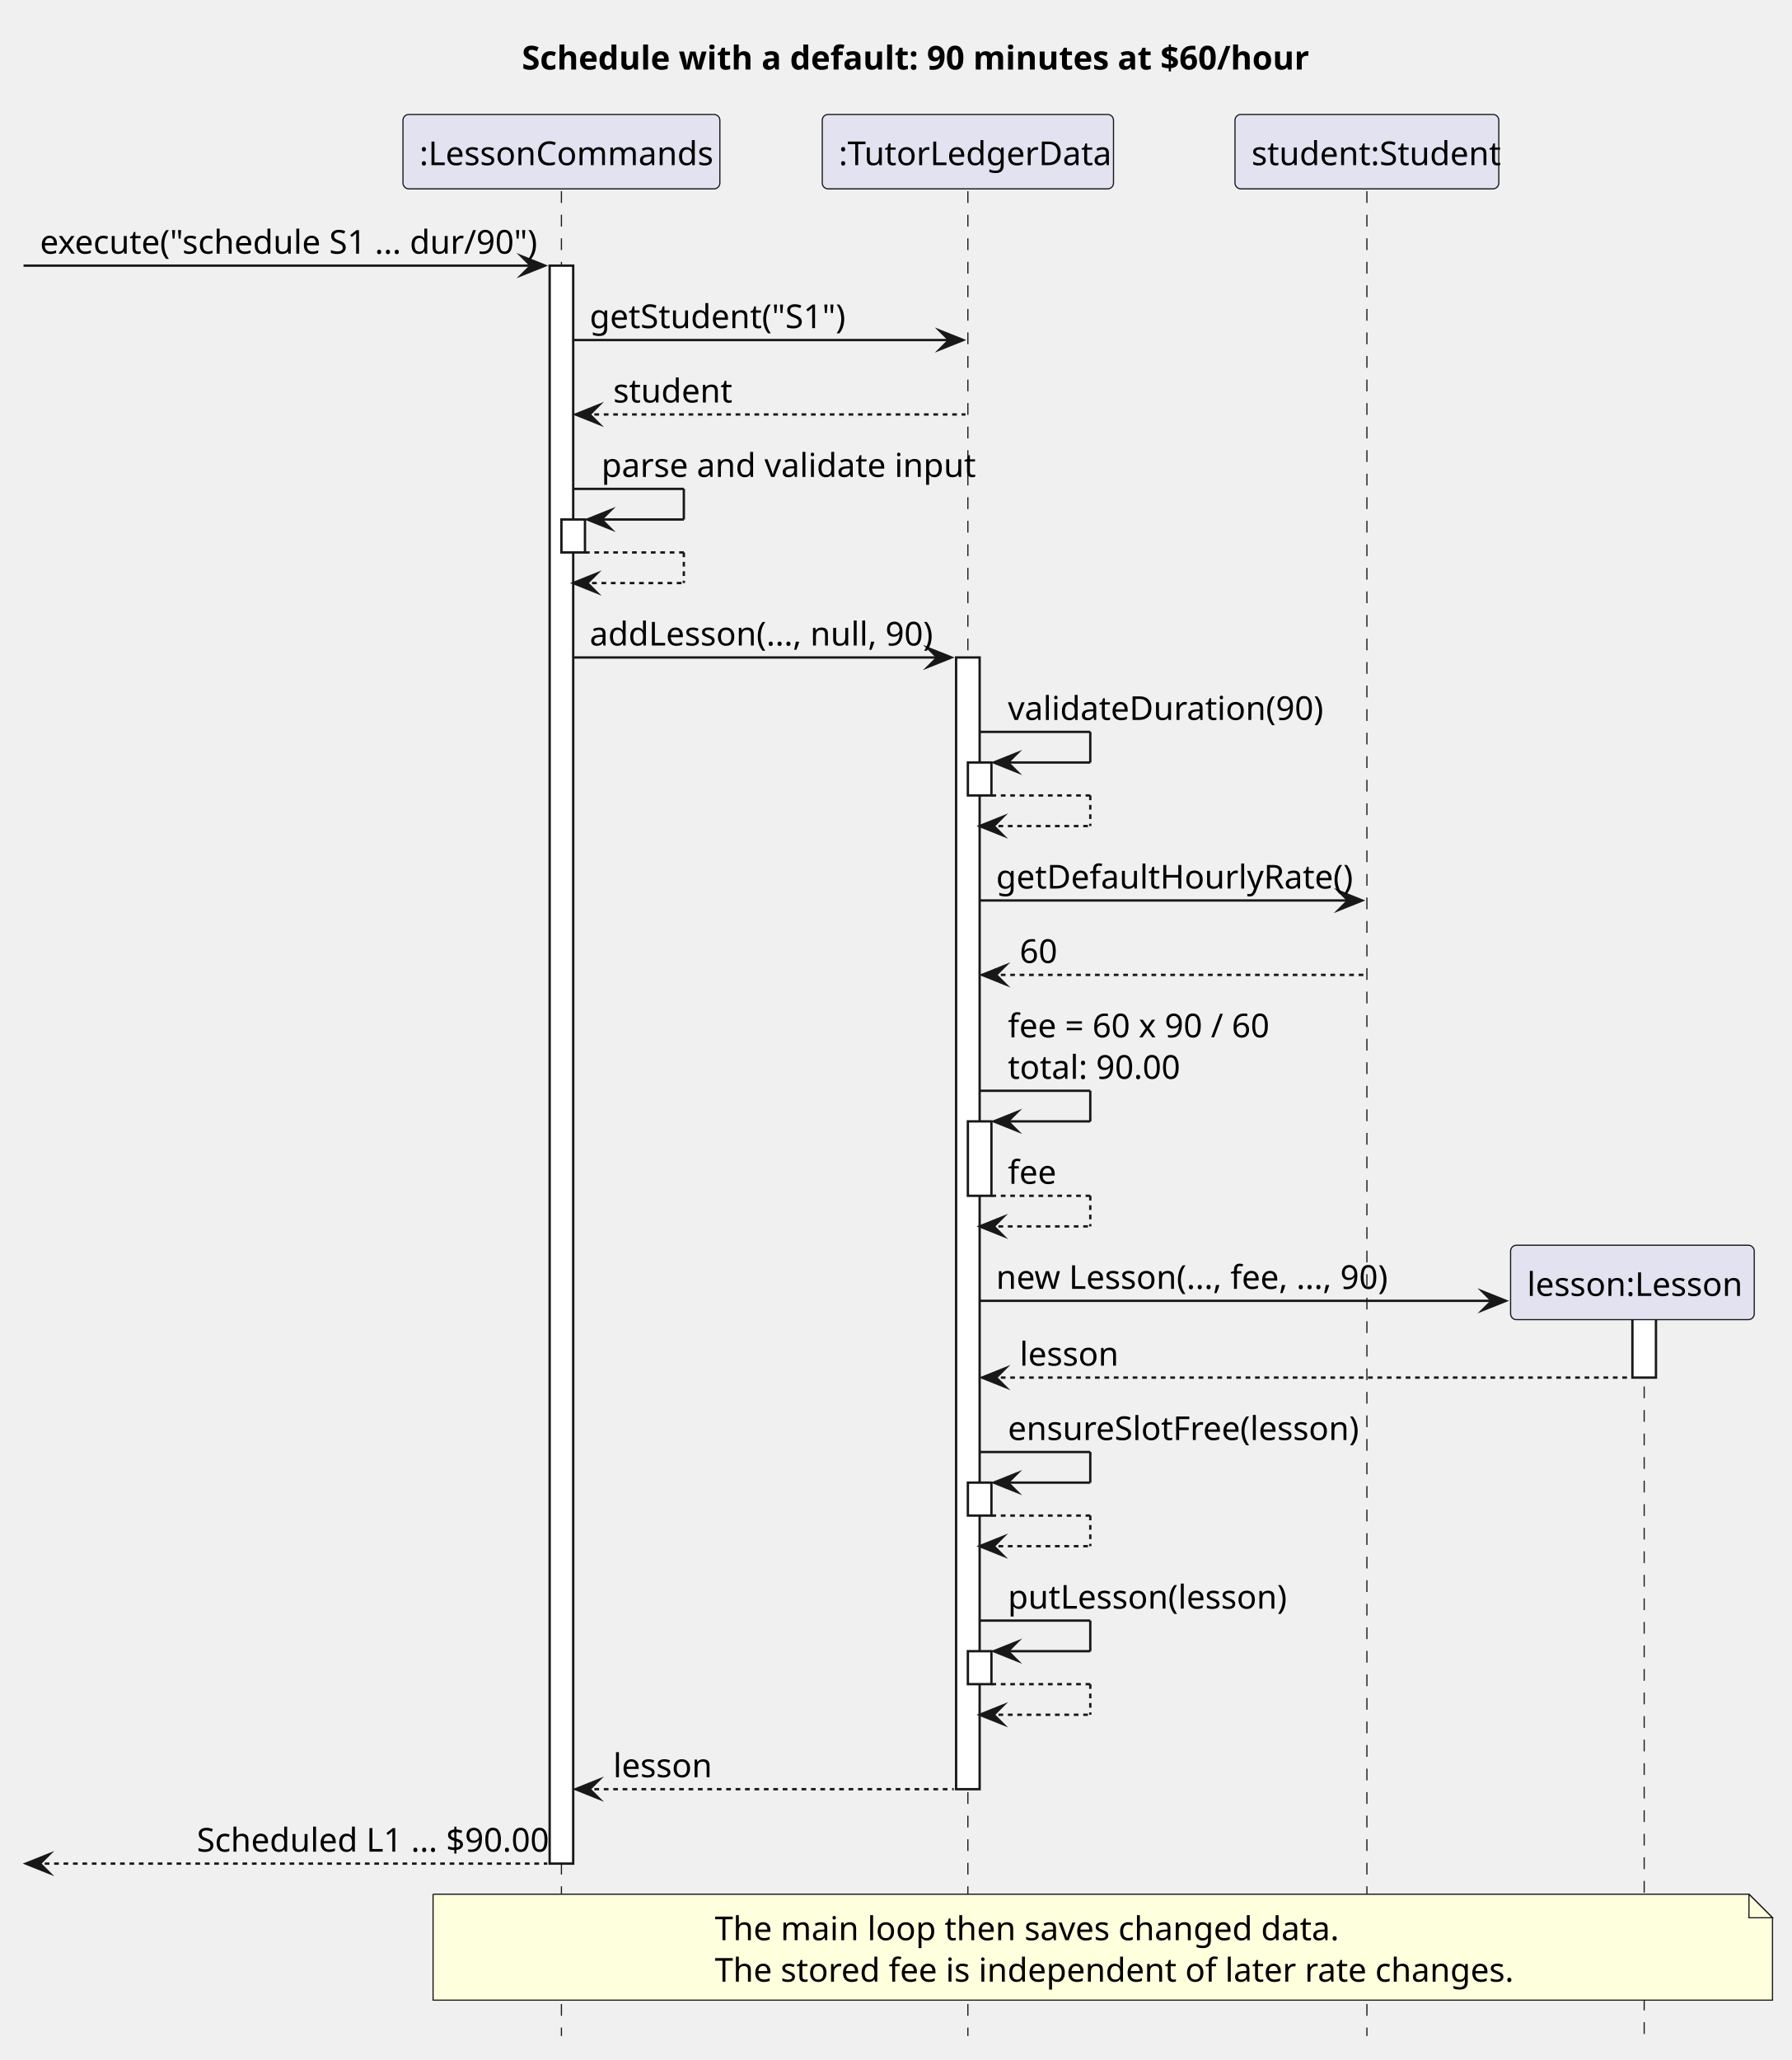
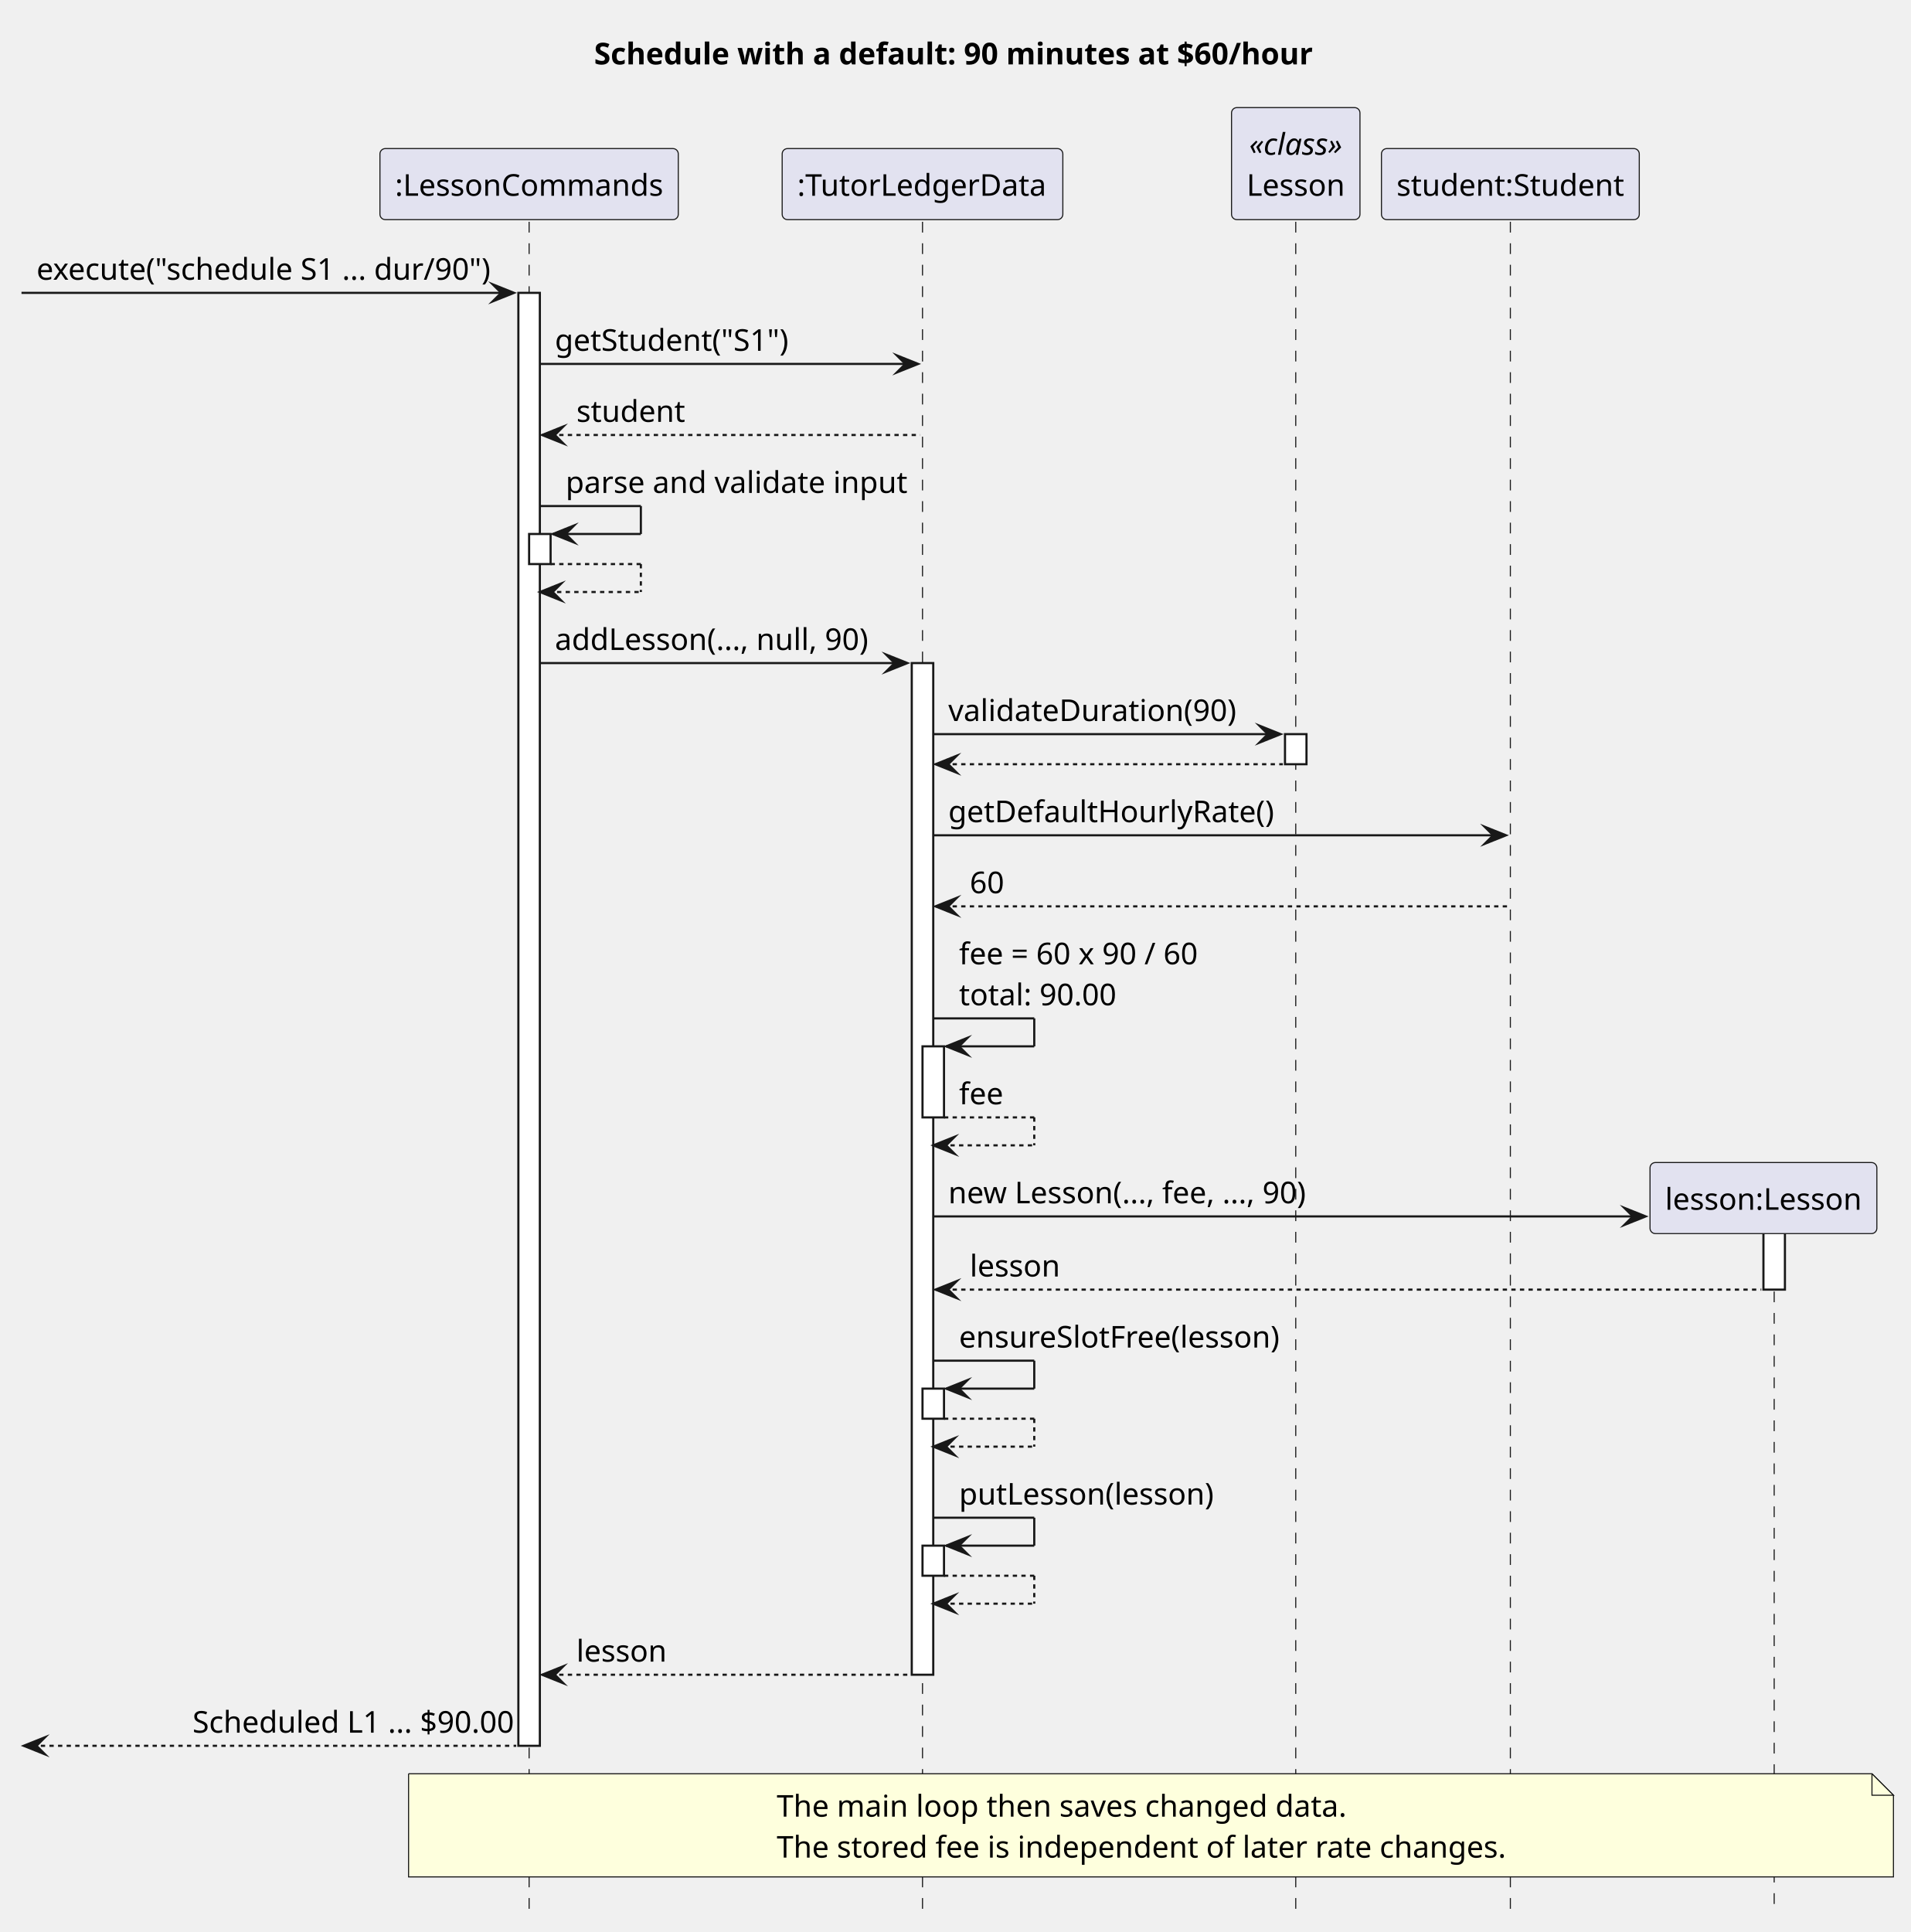
- <svg xmlns="http://www.w3.org/2000/svg" version="1.1" data-diagram-type="SEQUENCE" style="width:761px;height:875px;background:#FFFFFF;" width="761px" height="875px" viewBox="0 0 761 875" zoomAndPan="magnify" preserveAspectRatio="none" contentStyleType="text/css">
+ <svg xmlns="http://www.w3.org/2000/svg" version="1.1" data-diagram-type="SEQUENCE" style="width:889px;height:899px;background:#FFFFFF;" width="889px" height="899px" viewBox="0 0 889 899" zoomAndPan="magnify" preserveAspectRatio="none" contentStyleType="text/css">
  <defs />
  <g font-family="sans-serif" lengthAdjust="spacing">
    <g class="title" data-source-line="5">
-       <text x="221.68" y="29.533" fill="#000" font-size="14" textLength="315.848" font-weight="700">Schedule with a default: 90 minutes at $60/hour</text>
+       <text x="276.458" y="29.966" fill="#000" font-size="14" textLength="334.487" font-weight="700">Schedule with a default: 90 minutes at $60/hour</text>
    </g>
    <g class="participant-lifeline" data-qualified-name="Commands" data-entity-uid="part1" id="part1-lifeline" data-source-line="7">
      <g>
-         <rect x="234.997" y="81.219" width="8" height="783.578" fill="#000" fill-opacity="0" />
-         <line x1="238.497" y1="81.219" x2="238.497" y2="864.797" style="stroke:#181818;stroke-width:0.5;stroke-dasharray:5,5;" />
-       </g>
-     </g>
-     <g>
-       <rect x="233.497" y="112.828" width="10" height="678.75" fill="#FFF" style="stroke:#181818;stroke-width:1;" />
-     </g>
-     <g>
-       <rect x="238.497" y="220.656" width="10" height="14" fill="#FFF" style="stroke:#181818;stroke-width:1;" />
+         <rect x="242.725" y="103.204" width="8" height="785.29" fill="#000" fill-opacity="0" />
+         <line x1="246.225" y1="103.204" x2="246.225" y2="888.494" style="stroke:#181818;stroke-width:0.5;stroke-dasharray:5,5;" />
+       </g>
+     </g>
+     <g>
+       <rect x="241.225" y="136.272" width="10" height="676.087" fill="#FFF" style="stroke:#181818;stroke-width:1;" />
+     </g>
+     <g>
+       <rect x="246.225" y="248.475" width="10" height="14" fill="#FFF" style="stroke:#181818;stroke-width:1;" />
    </g>
    <g class="participant-lifeline" data-qualified-name="Data" data-entity-uid="part2" id="part2-lifeline" data-source-line="8">
      <g>
-         <rect x="407.658" y="81.219" width="8" height="783.578" fill="#000" fill-opacity="0" />
-         <line x1="411.158" y1="81.219" x2="411.158" y2="864.797" style="stroke:#181818;stroke-width:0.5;stroke-dasharray:5,5;" />
-       </g>
-     </g>
-     <g>
-       <rect x="406.158" y="279.266" width="10" height="480.703" fill="#FFF" style="stroke:#181818;stroke-width:1;" />
-     </g>
-     <g>
-       <rect x="411.158" y="323.875" width="10" height="14" fill="#FFF" style="stroke:#181818;stroke-width:1;" />
-     </g>
-     <g>
-       <rect x="411.158" y="476.313" width="10" height="31.609" fill="#FFF" style="stroke:#181818;stroke-width:1;" />
-     </g>
-     <g>
-       <rect x="411.158" y="629.75" width="10" height="14" fill="#FFF" style="stroke:#181818;stroke-width:1;" />
-     </g>
-     <g>
-       <rect x="411.158" y="701.359" width="10" height="14" fill="#FFF" style="stroke:#181818;stroke-width:1;" />
-     </g>
-     <g class="participant-lifeline" data-qualified-name="Student" data-entity-uid="part3" id="part3-lifeline" data-source-line="9">
-       <g>
-         <rect x="577.168" y="81.219" width="8" height="783.578" fill="#000" fill-opacity="0" />
-         <line x1="580.668" y1="81.219" x2="580.668" y2="864.797" style="stroke:#181818;stroke-width:0.5;stroke-dasharray:5,5;" />
-       </g>
-     </g>
-     <g class="participant-lifeline" data-qualified-name="Lesson" data-entity-uid="part4" id="part4-lifeline" data-source-line="10">
-       <g>
-         <rect x="694.957" y="528.922" width="8" height="335.875" fill="#000" fill-opacity="0" />
-         <line x1="698.457" y1="528.922" x2="698.457" y2="864.797" style="stroke:#181818;stroke-width:0.5;stroke-dasharray:5,5;" />
-       </g>
-     </g>
-     <g>
-       <rect x="693.457" y="552.531" width="10" height="32.609" fill="#FFF" style="stroke:#181818;stroke-width:1;" />
+         <rect x="425.793" y="103.204" width="8" height="785.29" fill="#000" fill-opacity="0" />
+         <line x1="429.293" y1="103.204" x2="429.293" y2="888.494" style="stroke:#181818;stroke-width:0.5;stroke-dasharray:5,5;" />
+       </g>
+     </g>
+     <g>
+       <rect x="424.293" y="308.543" width="10" height="470.747" fill="#FFF" style="stroke:#181818;stroke-width:1;" />
+     </g>
+     <g>
+       <rect x="429.293" y="486.883" width="10" height="33.068" fill="#FFF" style="stroke:#181818;stroke-width:1;" />
+     </g>
+     <g>
+       <rect x="429.293" y="646.155" width="10" height="14" fill="#FFF" style="stroke:#181818;stroke-width:1;" />
+     </g>
+     <g>
+       <rect x="429.293" y="719.223" width="10" height="14" fill="#FFF" style="stroke:#181818;stroke-width:1;" />
+     </g>
+     <g class="participant-lifeline" data-qualified-name="LessonClass" data-entity-uid="part3" id="part3-lifeline" data-source-line="9">
+       <g>
+         <rect x="599.48" y="103.204" width="8" height="785.29" fill="#000" fill-opacity="0" />
+         <line x1="602.98" y1="103.204" x2="602.98" y2="888.494" style="stroke:#181818;stroke-width:0.5;stroke-dasharray:5,5;" />
+       </g>
+     </g>
+     <g>
+       <rect x="597.98" y="341.611" width="10" height="14" fill="#FFF" style="stroke:#181818;stroke-width:1;" />
+     </g>
+     <g class="participant-lifeline" data-qualified-name="Student" data-entity-uid="part4" id="part4-lifeline" data-source-line="10">
+       <g>
+         <rect x="699.353" y="103.204" width="8" height="785.29" fill="#000" fill-opacity="0" />
+         <line x1="702.853" y1="103.204" x2="702.853" y2="888.494" style="stroke:#181818;stroke-width:0.5;stroke-dasharray:5,5;" />
+       </g>
+     </g>
+     <g class="participant-lifeline" data-qualified-name="Lesson" data-entity-uid="part5" id="part5-lifeline" data-source-line="11">
+       <g>
+         <rect x="822.122" y="540.951" width="8" height="347.543" fill="#000" fill-opacity="0" />
+         <line x1="825.622" y1="540.951" x2="825.622" y2="888.494" style="stroke:#181818;stroke-width:0.5;stroke-dasharray:5,5;" />
+       </g>
+     </g>
+     <g>
+       <rect x="820.622" y="566.019" width="10" height="34.068" fill="#FFF" style="stroke:#181818;stroke-width:1;" />
    </g>
    <g class="participant participant-head" data-qualified-name="Commands" data-entity-uid="part1" id="part1-head" data-source-line="7">
-       <rect x="171.19" y="48.609" width="134.613" height="31.609" fill="#E2E2F0" style="stroke:#181818;stroke-width:0.5;" rx="2.5" ry="2.5" />
-       <text x="178.19" y="70.143" fill="#000" font-size="14" textLength="120.613">:LessonCommands</text>
+       <rect x="176.806" y="69.136" width="138.838" height="33.068" fill="#E2E2F0" style="stroke:#181818;stroke-width:0.5;" rx="2.5" ry="2.5" />
+       <text x="183.806" y="91.102" fill="#000" font-size="14" textLength="124.838">:LessonCommands</text>
    </g>
    <g class="participant participant-head" data-qualified-name="Data" data-entity-uid="part2" id="part2-head" data-source-line="8">
-       <rect x="349.293" y="48.609" width="123.73" height="31.609" fill="#E2E2F0" style="stroke:#181818;stroke-width:0.5;" rx="2.5" ry="2.5" />
-       <text x="356.293" y="70.143" fill="#000" font-size="14" textLength="109.73">:TutorLedgerData</text>
-     </g>
-     <g class="participant participant-head" data-qualified-name="Student" data-entity-uid="part3" id="part3-head" data-source-line="9">
-       <rect x="524.63" y="48.609" width="112.075" height="31.609" fill="#E2E2F0" style="stroke:#181818;stroke-width:0.5;" rx="2.5" ry="2.5" />
-       <text x="531.63" y="70.143" fill="#000" font-size="14" textLength="98.075">student:Student</text>
-     </g>
-     <g class="message" data-entity-1="part1" data-entity-2="part1" id="msg1" data-source-line="12">
-       <polygon points="221.497,108.828,231.497,112.828,221.497,116.828,225.497,112.828" fill="#181818" style="stroke:#181818;stroke-width:1;stroke-linejoin:miter;stroke-miterlimit:10;" />
-       <line x1="10" y1="112.828" x2="227.497" y2="112.828" style="stroke:#181818;stroke-width:1;" />
-       <text x="17" y="107.752" fill="#000" font-size="14" textLength="204.497">execute("schedule S1 ... dur/90")</text>
-     </g>
-     <g class="message" data-entity-1="part1" data-entity-2="part2" id="msg2" data-source-line="14">
-       <polygon points="399.158,140.438,409.158,144.438,399.158,148.438,403.158,144.438" fill="#181818" style="stroke:#181818;stroke-width:1;stroke-linejoin:miter;stroke-miterlimit:10;" />
-       <line x1="243.497" y1="144.438" x2="405.158" y2="144.438" style="stroke:#181818;stroke-width:1;" />
-       <text x="250.497" y="139.361" fill="#000" font-size="14" textLength="104.111">getStudent("S1")</text>
-     </g>
-     <g class="message" data-entity-1="part2" data-entity-2="part1" id="msg3" data-source-line="15">
-       <polygon points="254.497,172.047,244.497,176.047,254.497,180.047,250.497,176.047" fill="#181818" style="stroke:#181818;stroke-width:1;stroke-linejoin:miter;stroke-miterlimit:10;" />
-       <line x1="248.497" y1="176.047" x2="410.158" y2="176.047" style="stroke:#181818;stroke-width:1;stroke-dasharray:2,2;" />
-       <text x="260.497" y="170.971" fill="#000" font-size="14" textLength="45.924">student</text>
-     </g>
-     <g class="message" data-entity-1="part1" data-entity-2="part1" id="msg4" data-source-line="16">
-       <line x1="243.497" y1="207.656" x2="290.497" y2="207.656" style="stroke:#181818;stroke-width:1;" />
-       <line x1="290.497" y1="207.656" x2="290.497" y2="220.656" style="stroke:#181818;stroke-width:1;" />
-       <line x1="249.497" y1="220.656" x2="290.497" y2="220.656" style="stroke:#181818;stroke-width:1;" />
-       <polygon points="259.497,216.656,249.497,220.656,259.497,224.656,255.497,220.656" fill="#181818" style="stroke:#181818;stroke-width:1;stroke-linejoin:miter;stroke-miterlimit:10;" />
-       <text x="255.497" y="202.58" fill="#000" font-size="14" textLength="148.661">parse and validate input</text>
-     </g>
-     <g class="message" data-entity-1="part1" data-entity-2="part1" id="msg5" data-source-line="18">
-       <line x1="248.497" y1="234.656" x2="290.497" y2="234.656" style="stroke:#181818;stroke-width:1;stroke-dasharray:2,2;" />
-       <line x1="290.497" y1="234.656" x2="290.497" y2="247.656" style="stroke:#181818;stroke-width:1;stroke-dasharray:2,2;" />
-       <line x1="243.497" y1="247.656" x2="290.497" y2="247.656" style="stroke:#181818;stroke-width:1;stroke-dasharray:2,2;" />
-       <polygon points="253.497,243.656,243.497,247.656,253.497,251.656,249.497,247.656" fill="#181818" style="stroke:#181818;stroke-width:1;stroke-linejoin:miter;stroke-miterlimit:10;" />
-     </g>
-     <g class="message" data-entity-1="part1" data-entity-2="part2" id="msg6" data-source-line="20">
-       <polygon points="394.158,275.266,404.158,279.266,394.158,283.266,398.158,279.266" fill="#181818" style="stroke:#181818;stroke-width:1;stroke-linejoin:miter;stroke-miterlimit:10;" />
-       <line x1="243.497" y1="279.266" x2="400.158" y2="279.266" style="stroke:#181818;stroke-width:1;" />
-       <text x="250.497" y="274.189" fill="#000" font-size="14" textLength="142.42">addLesson(..., null, 90)</text>
-     </g>
-     <g class="message" data-entity-1="part2" data-entity-2="part2" id="msg7" data-source-line="22">
-       <line x1="416.158" y1="310.875" x2="463.158" y2="310.875" style="stroke:#181818;stroke-width:1;" />
-       <line x1="463.158" y1="310.875" x2="463.158" y2="323.875" style="stroke:#181818;stroke-width:1;" />
-       <line x1="422.158" y1="323.875" x2="463.158" y2="323.875" style="stroke:#181818;stroke-width:1;" />
-       <polygon points="432.158,319.875,422.158,323.875,432.158,327.875,428.158,323.875" fill="#181818" style="stroke:#181818;stroke-width:1;stroke-linejoin:miter;stroke-miterlimit:10;" />
-       <text x="428.158" y="305.799" fill="#000" font-size="14" textLength="126.068">validateDuration(90)</text>
-     </g>
-     <g class="message" data-entity-1="part2" data-entity-2="part2" id="msg8" data-source-line="24">
-       <line x1="421.158" y1="337.875" x2="463.158" y2="337.875" style="stroke:#181818;stroke-width:1;stroke-dasharray:2,2;" />
-       <line x1="463.158" y1="337.875" x2="463.158" y2="350.875" style="stroke:#181818;stroke-width:1;stroke-dasharray:2,2;" />
-       <line x1="416.158" y1="350.875" x2="463.158" y2="350.875" style="stroke:#181818;stroke-width:1;stroke-dasharray:2,2;" />
-       <polygon points="426.158,346.875,416.158,350.875,426.158,354.875,422.158,350.875" fill="#181818" style="stroke:#181818;stroke-width:1;stroke-linejoin:miter;stroke-miterlimit:10;" />
-     </g>
-     <g class="message" data-entity-1="part2" data-entity-2="part3" id="msg9" data-source-line="26">
-       <polygon points="568.668,378.484,578.668,382.484,568.668,386.484,572.668,382.484" fill="#181818" style="stroke:#181818;stroke-width:1;stroke-linejoin:miter;stroke-miterlimit:10;" />
-       <line x1="416.158" y1="382.484" x2="574.668" y2="382.484" style="stroke:#181818;stroke-width:1;" />
-       <text x="423.158" y="377.408" fill="#000" font-size="14" textLength="143.172">getDefaultHourlyRate()</text>
-     </g>
-     <g class="message" data-entity-1="part3" data-entity-2="part2" id="msg10" data-source-line="27">
-       <polygon points="427.158,410.094,417.158,414.094,427.158,418.094,423.158,414.094" fill="#181818" style="stroke:#181818;stroke-width:1;stroke-linejoin:miter;stroke-miterlimit:10;" />
-       <line x1="421.158" y1="414.094" x2="579.668" y2="414.094" style="stroke:#181818;stroke-width:1;stroke-dasharray:2,2;" />
-       <text x="433.158" y="409.018" fill="#000" font-size="14" textLength="15.572">60</text>
-     </g>
-     <g class="message" data-entity-1="part2" data-entity-2="part2" id="msg11" data-source-line="28">
-       <line x1="416.158" y1="463.313" x2="463.158" y2="463.313" style="stroke:#181818;stroke-width:1;" />
-       <line x1="463.158" y1="463.313" x2="463.158" y2="476.313" style="stroke:#181818;stroke-width:1;" />
-       <line x1="422.158" y1="476.313" x2="463.158" y2="476.313" style="stroke:#181818;stroke-width:1;" />
-       <polygon points="432.158,472.313,422.158,476.313,432.158,480.313,428.158,476.313" fill="#181818" style="stroke:#181818;stroke-width:1;stroke-linejoin:miter;stroke-miterlimit:10;" />
-       <text x="428.158" y="440.627" fill="#000" font-size="14" textLength="108.582">fee = 60 x 90 / 60</text>
-       <text x="428.158" y="458.236" fill="#000" font-size="14" textLength="69.275">total: 90.00</text>
-     </g>
-     <g class="message" data-entity-1="part2" data-entity-2="part2" id="msg12" data-source-line="30">
-       <line x1="421.158" y1="507.922" x2="463.158" y2="507.922" style="stroke:#181818;stroke-width:1;stroke-dasharray:2,2;" />
-       <line x1="463.158" y1="507.922" x2="463.158" y2="520.922" style="stroke:#181818;stroke-width:1;stroke-dasharray:2,2;" />
-       <line x1="416.158" y1="520.922" x2="463.158" y2="520.922" style="stroke:#181818;stroke-width:1;stroke-dasharray:2,2;" />
-       <polygon points="426.158,516.922,416.158,520.922,426.158,524.922,422.158,520.922" fill="#181818" style="stroke:#181818;stroke-width:1;stroke-linejoin:miter;stroke-miterlimit:10;" />
-       <text x="428.158" y="502.846" fill="#000" font-size="14" textLength="19.462">fee</text>
-     </g>
-     <g class="participant participant-head" data-qualified-name="Lesson" data-entity-uid="part4" id="part4-head" data-source-line="10">
-       <rect x="641.706" y="528.922" width="103.503" height="31.609" fill="#E2E2F0" style="stroke:#181818;stroke-width:0.5;" rx="2.5" ry="2.5" />
-       <text x="648.706" y="550.455" fill="#000" font-size="14" textLength="89.503">lesson:Lesson</text>
-     </g>
-     <g class="message" data-entity-1="part2" data-entity-2="part4" id="msg13" data-source-line="33">
-       <polygon points="629.706,548.531,639.706,552.531,629.706,556.531,633.706,552.531" fill="#181818" style="stroke:#181818;stroke-width:1;stroke-linejoin:miter;stroke-miterlimit:10;" />
-       <line x1="416.158" y1="552.531" x2="635.706" y2="552.531" style="stroke:#181818;stroke-width:1;" />
-       <text x="423.158" y="547.455" fill="#000" font-size="14" textLength="165.751">new Lesson(..., fee, ..., 90)</text>
-     </g>
-     <g class="message" data-entity-1="part4" data-entity-2="part2" id="msg14" data-source-line="35">
-       <polygon points="427.158,581.141,417.158,585.141,427.158,589.141,423.158,585.141" fill="#181818" style="stroke:#181818;stroke-width:1;stroke-linejoin:miter;stroke-miterlimit:10;" />
-       <line x1="421.158" y1="585.141" x2="692.457" y2="585.141" style="stroke:#181818;stroke-width:1;stroke-dasharray:2,2;" />
-       <text x="433.158" y="580.064" fill="#000" font-size="14" textLength="40.469">lesson</text>
-     </g>
-     <g class="message" data-entity-1="part2" data-entity-2="part2" id="msg15" data-source-line="37">
-       <line x1="416.158" y1="616.75" x2="463.158" y2="616.75" style="stroke:#181818;stroke-width:1;" />
-       <line x1="463.158" y1="616.75" x2="463.158" y2="629.75" style="stroke:#181818;stroke-width:1;" />
-       <line x1="422.158" y1="629.75" x2="463.158" y2="629.75" style="stroke:#181818;stroke-width:1;" />
-       <polygon points="432.158,625.75,422.158,629.75,432.158,633.75,428.158,629.75" fill="#181818" style="stroke:#181818;stroke-width:1;stroke-linejoin:miter;stroke-miterlimit:10;" />
-       <text x="428.158" y="611.674" fill="#000" font-size="14" textLength="145.51">ensureSlotFree(lesson)</text>
-     </g>
-     <g class="message" data-entity-1="part2" data-entity-2="part2" id="msg16" data-source-line="39">
-       <line x1="421.158" y1="643.75" x2="463.158" y2="643.75" style="stroke:#181818;stroke-width:1;stroke-dasharray:2,2;" />
-       <line x1="463.158" y1="643.75" x2="463.158" y2="656.75" style="stroke:#181818;stroke-width:1;stroke-dasharray:2,2;" />
-       <line x1="416.158" y1="656.75" x2="463.158" y2="656.75" style="stroke:#181818;stroke-width:1;stroke-dasharray:2,2;" />
-       <polygon points="426.158,652.75,416.158,656.75,426.158,660.75,422.158,656.75" fill="#181818" style="stroke:#181818;stroke-width:1;stroke-linejoin:miter;stroke-miterlimit:10;" />
-     </g>
-     <g class="message" data-entity-1="part2" data-entity-2="part2" id="msg17" data-source-line="41">
-       <line x1="416.158" y1="688.359" x2="463.158" y2="688.359" style="stroke:#181818;stroke-width:1;" />
-       <line x1="463.158" y1="688.359" x2="463.158" y2="701.359" style="stroke:#181818;stroke-width:1;" />
-       <line x1="422.158" y1="701.359" x2="463.158" y2="701.359" style="stroke:#181818;stroke-width:1;" />
-       <polygon points="432.158,697.359,422.158,701.359,432.158,705.359,428.158,701.359" fill="#181818" style="stroke:#181818;stroke-width:1;stroke-linejoin:miter;stroke-miterlimit:10;" />
-       <text x="428.158" y="683.283" fill="#000" font-size="14" textLength="114.399">putLesson(lesson)</text>
-     </g>
-     <g class="message" data-entity-1="part2" data-entity-2="part2" id="msg18" data-source-line="43">
-       <line x1="421.158" y1="715.359" x2="463.158" y2="715.359" style="stroke:#181818;stroke-width:1;stroke-dasharray:2,2;" />
-       <line x1="463.158" y1="715.359" x2="463.158" y2="728.359" style="stroke:#181818;stroke-width:1;stroke-dasharray:2,2;" />
-       <line x1="416.158" y1="728.359" x2="463.158" y2="728.359" style="stroke:#181818;stroke-width:1;stroke-dasharray:2,2;" />
-       <polygon points="426.158,724.359,416.158,728.359,426.158,732.359,422.158,728.359" fill="#181818" style="stroke:#181818;stroke-width:1;stroke-linejoin:miter;stroke-miterlimit:10;" />
-     </g>
-     <g class="message" data-entity-1="part2" data-entity-2="part1" id="msg19" data-source-line="45">
-       <polygon points="254.497,755.969,244.497,759.969,254.497,763.969,250.497,759.969" fill="#181818" style="stroke:#181818;stroke-width:1;stroke-linejoin:miter;stroke-miterlimit:10;" />
-       <line x1="248.497" y1="759.969" x2="405.158" y2="759.969" style="stroke:#181818;stroke-width:1;stroke-dasharray:2,2;" />
-       <text x="260.497" y="754.893" fill="#000" font-size="14" textLength="40.469">lesson</text>
-     </g>
-     <g class="message" data-entity-1="part1" data-entity-2="part1" id="msg20" data-source-line="47">
-       <polygon points="21,787.578,11,791.578,21,795.578,17,791.578" fill="#181818" style="stroke:#181818;stroke-width:1;stroke-linejoin:miter;stroke-miterlimit:10;" />
-       <line x1="15" y1="791.578" x2="232.497" y2="791.578" style="stroke:#181818;stroke-width:1;stroke-dasharray:2,2;" />
-       <text x="83.602" y="786.502" fill="#000" font-size="14" textLength="147.896">Scheduled L1 ... $90.00</text>
-     </g>
-     <path d="M183.968,804.578 L183.968,849.578 L752.968,849.578 L752.968,814.578 L742.968,804.578 L183.968,804.578" style="stroke:#181818;stroke-width:0.5;" fill="#FEFFDD" />
-     <path d="M742.968,804.578 L742.968,814.578 L752.968,814.578 L742.968,804.578" style="stroke:#181818;stroke-width:0.5;" fill="#FEFFDD" />
-     <text x="303.65" y="824.111" fill="#000" font-size="14" textLength="252.95">The main loop then saves changed data.</text>
-     <text x="303.65" y="841.721" fill="#000" font-size="14" textLength="320.653">The stored fee is independent of later rate changes.</text>
+       <rect x="363.99" y="69.136" width="130.606" height="33.068" fill="#E2E2F0" style="stroke:#181818;stroke-width:0.5;" rx="2.5" ry="2.5" />
+       <text x="370.99" y="91.102" fill="#000" font-size="14" textLength="116.606">:TutorLedgerData</text>
+     </g>
+     <g class="participant participant-head" data-qualified-name="LessonClass" data-entity-uid="part3" id="part3-head" data-source-line="9">
+       <rect x="573.097" y="50.068" width="59.766" height="52.136" fill="#E2E2F0" style="stroke:#181818;stroke-width:0.5;" rx="2.5" ry="2.5" />
+       <text x="581.301" y="72.034" fill="#000" font-size="14" textLength="43.358" font-style="italic">«class»</text>
+       <text x="580.097" y="91.102" fill="#000" font-size="14" textLength="45.766">Lesson</text>
+     </g>
+     <g class="participant participant-head" data-qualified-name="Student" data-entity-uid="part4" id="part4-head" data-source-line="10">
+       <rect x="642.863" y="69.136" width="119.98" height="33.068" fill="#E2E2F0" style="stroke:#181818;stroke-width:0.5;" rx="2.5" ry="2.5" />
+       <text x="649.863" y="91.102" fill="#000" font-size="14" textLength="105.98">student:Student</text>
+     </g>
+     <g class="message" data-entity-1="part1" data-entity-2="part1" id="msg1" data-source-line="13">
+       <polygon points="229.225,132.272,239.225,136.272,229.225,140.272,233.225,136.272" fill="#181818" style="stroke:#181818;stroke-width:1;stroke-linejoin:miter;stroke-miterlimit:10;" />
+       <line x1="10" y1="136.272" x2="235.225" y2="136.272" style="stroke:#181818;stroke-width:1;" />
+       <text x="17" y="130.17" fill="#000" font-size="14" textLength="212.225">execute("schedule S1 ... dur/90")</text>
+     </g>
+     <g class="message" data-entity-1="part1" data-entity-2="part2" id="msg2" data-source-line="15">
+       <polygon points="417.293,165.34,427.293,169.34,417.293,173.34,421.293,169.34" fill="#181818" style="stroke:#181818;stroke-width:1;stroke-linejoin:miter;stroke-miterlimit:10;" />
+       <line x1="251.225" y1="169.34" x2="423.293" y2="169.34" style="stroke:#181818;stroke-width:1;" />
+       <text x="258.225" y="163.238" fill="#000" font-size="14" textLength="108.682">getStudent("S1")</text>
+     </g>
+     <g class="message" data-entity-1="part2" data-entity-2="part1" id="msg3" data-source-line="16">
+       <polygon points="262.225,198.408,252.225,202.408,262.225,206.408,258.225,202.408" fill="#181818" style="stroke:#181818;stroke-width:1;stroke-linejoin:miter;stroke-miterlimit:10;" />
+       <line x1="256.225" y1="202.408" x2="428.293" y2="202.408" style="stroke:#181818;stroke-width:1;stroke-dasharray:2,2;" />
+       <text x="268.225" y="196.306" fill="#000" font-size="14" textLength="50.624">student</text>
+     </g>
+     <g class="message" data-entity-1="part1" data-entity-2="part1" id="msg4" data-source-line="17">
+       <line x1="251.225" y1="235.475" x2="298.225" y2="235.475" style="stroke:#181818;stroke-width:1;" />
+       <line x1="298.225" y1="235.475" x2="298.225" y2="248.475" style="stroke:#181818;stroke-width:1;" />
+       <line x1="257.225" y1="248.475" x2="298.225" y2="248.475" style="stroke:#181818;stroke-width:1;" />
+       <polygon points="267.225,244.475,257.225,248.475,267.225,252.475,263.225,248.475" fill="#181818" style="stroke:#181818;stroke-width:1;stroke-linejoin:miter;stroke-miterlimit:10;" />
+       <text x="263.225" y="229.373" fill="#000" font-size="14" textLength="159.067">parse and validate input</text>
+     </g>
+     <g class="message" data-entity-1="part1" data-entity-2="part1" id="msg5" data-source-line="19">
+       <line x1="256.225" y1="262.475" x2="298.225" y2="262.475" style="stroke:#181818;stroke-width:1;stroke-dasharray:2,2;" />
+       <line x1="298.225" y1="262.475" x2="298.225" y2="275.475" style="stroke:#181818;stroke-width:1;stroke-dasharray:2,2;" />
+       <line x1="251.225" y1="275.475" x2="298.225" y2="275.475" style="stroke:#181818;stroke-width:1;stroke-dasharray:2,2;" />
+       <polygon points="261.225,271.475,251.225,275.475,261.225,279.475,257.225,275.475" fill="#181818" style="stroke:#181818;stroke-width:1;stroke-linejoin:miter;stroke-miterlimit:10;" />
+     </g>
+     <g class="message" data-entity-1="part1" data-entity-2="part2" id="msg6" data-source-line="21">
+       <polygon points="412.293,304.543,422.293,308.543,412.293,312.543,416.293,308.543" fill="#181818" style="stroke:#181818;stroke-width:1;stroke-linejoin:miter;stroke-miterlimit:10;" />
+       <line x1="251.225" y1="308.543" x2="418.293" y2="308.543" style="stroke:#181818;stroke-width:1;" />
+       <text x="258.225" y="302.441" fill="#000" font-size="14" textLength="145.823">addLesson(..., null, 90)</text>
+     </g>
+     <g class="message" data-entity-1="part2" data-entity-2="part3" id="msg7" data-source-line="23">
+       <polygon points="585.98,337.611,595.98,341.611,585.98,345.611,589.98,341.611" fill="#181818" style="stroke:#181818;stroke-width:1;stroke-linejoin:miter;stroke-miterlimit:10;" />
+       <line x1="434.293" y1="341.611" x2="591.98" y2="341.611" style="stroke:#181818;stroke-width:1;" />
+       <text x="441.293" y="335.509" fill="#000" font-size="14" textLength="134.315">validateDuration(90)</text>
+     </g>
+     <g class="message" data-entity-1="part3" data-entity-2="part2" id="msg8" data-source-line="25">
+       <polygon points="445.293,351.611,435.293,355.611,445.293,359.611,441.293,355.611" fill="#181818" style="stroke:#181818;stroke-width:1;stroke-linejoin:miter;stroke-miterlimit:10;" />
+       <line x1="439.293" y1="355.611" x2="596.98" y2="355.611" style="stroke:#181818;stroke-width:1;stroke-dasharray:2,2;" />
+     </g>
+     <g class="message" data-entity-1="part2" data-entity-2="part4" id="msg9" data-source-line="27">
+       <polygon points="690.853,384.679,700.853,388.679,690.853,392.679,694.853,388.679" fill="#181818" style="stroke:#181818;stroke-width:1;stroke-linejoin:miter;stroke-miterlimit:10;" />
+       <line x1="434.293" y1="388.679" x2="696.853" y2="388.679" style="stroke:#181818;stroke-width:1;" />
+       <text x="441.293" y="382.577" fill="#000" font-size="14" textLength="151.605">getDefaultHourlyRate()</text>
+     </g>
+     <g class="message" data-entity-1="part4" data-entity-2="part2" id="msg10" data-source-line="28">
+       <polygon points="445.293,417.747,435.293,421.747,445.293,425.747,441.293,421.747" fill="#181818" style="stroke:#181818;stroke-width:1;stroke-linejoin:miter;stroke-miterlimit:10;" />
+       <line x1="439.293" y1="421.747" x2="701.853" y2="421.747" style="stroke:#181818;stroke-width:1;stroke-dasharray:2,2;" />
+       <text x="451.293" y="415.645" fill="#000" font-size="14" textLength="16.016">60</text>
+     </g>
+     <g class="message" data-entity-1="part2" data-entity-2="part2" id="msg11" data-source-line="29">
+       <line x1="434.293" y1="473.883" x2="481.293" y2="473.883" style="stroke:#181818;stroke-width:1;" />
+       <line x1="481.293" y1="473.883" x2="481.293" y2="486.883" style="stroke:#181818;stroke-width:1;" />
+       <line x1="440.293" y1="486.883" x2="481.293" y2="486.883" style="stroke:#181818;stroke-width:1;" />
+       <polygon points="450.293,482.883,440.293,486.883,450.293,490.883,446.293,486.883" fill="#181818" style="stroke:#181818;stroke-width:1;stroke-linejoin:miter;stroke-miterlimit:10;" />
+       <text x="446.293" y="448.713" fill="#000" font-size="14" textLength="111.118">fee = 60 x 90 / 60</text>
+       <text x="446.293" y="467.781" fill="#000" font-size="14" textLength="73.22">total: 90.00</text>
+     </g>
+     <g class="message" data-entity-1="part2" data-entity-2="part2" id="msg12" data-source-line="31">
+       <line x1="439.293" y1="519.951" x2="481.293" y2="519.951" style="stroke:#181818;stroke-width:1;stroke-dasharray:2,2;" />
+       <line x1="481.293" y1="519.951" x2="481.293" y2="532.951" style="stroke:#181818;stroke-width:1;stroke-dasharray:2,2;" />
+       <line x1="434.293" y1="532.951" x2="481.293" y2="532.951" style="stroke:#181818;stroke-width:1;stroke-dasharray:2,2;" />
+       <polygon points="444.293,528.951,434.293,532.951,444.293,536.951,440.293,532.951" fill="#181818" style="stroke:#181818;stroke-width:1;stroke-linejoin:miter;stroke-miterlimit:10;" />
+       <text x="446.293" y="513.849" fill="#000" font-size="14" textLength="20.608">fee</text>
+     </g>
+     <g class="participant participant-head" data-qualified-name="Lesson" data-entity-uid="part5" id="part5-head" data-source-line="11">
+       <rect x="767.842" y="540.951" width="105.56" height="33.068" fill="#E2E2F0" style="stroke:#181818;stroke-width:0.5;" rx="2.5" ry="2.5" />
+       <text x="774.842" y="562.917" fill="#000" font-size="14" textLength="91.56">lesson:Lesson</text>
+     </g>
+     <g class="message" data-entity-1="part2" data-entity-2="part5" id="msg13" data-source-line="34">
+       <polygon points="755.842,562.019,765.842,566.019,755.842,570.019,759.842,566.019" fill="#181818" style="stroke:#181818;stroke-width:1;stroke-linejoin:miter;stroke-miterlimit:10;" />
+       <line x1="434.293" y1="566.019" x2="761.842" y2="566.019" style="stroke:#181818;stroke-width:1;" />
+       <text x="441.293" y="559.917" fill="#000" font-size="14" textLength="166.669">new Lesson(..., fee, ..., 90)</text>
+     </g>
+     <g class="message" data-entity-1="part5" data-entity-2="part2" id="msg14" data-source-line="36">
+       <polygon points="445.293,596.087,435.293,600.087,445.293,604.087,441.293,600.087" fill="#181818" style="stroke:#181818;stroke-width:1;stroke-linejoin:miter;stroke-miterlimit:10;" />
+       <line x1="439.293" y1="600.087" x2="819.622" y2="600.087" style="stroke:#181818;stroke-width:1;stroke-dasharray:2,2;" />
+       <text x="451.293" y="593.985" fill="#000" font-size="14" textLength="42.042">lesson</text>
+     </g>
+     <g class="message" data-entity-1="part2" data-entity-2="part2" id="msg15" data-source-line="38">
+       <line x1="434.293" y1="633.155" x2="481.293" y2="633.155" style="stroke:#181818;stroke-width:1;" />
+       <line x1="481.293" y1="633.155" x2="481.293" y2="646.155" style="stroke:#181818;stroke-width:1;" />
+       <line x1="440.293" y1="646.155" x2="481.293" y2="646.155" style="stroke:#181818;stroke-width:1;" />
+       <polygon points="450.293,642.155,440.293,646.155,450.293,650.155,446.293,646.155" fill="#181818" style="stroke:#181818;stroke-width:1;stroke-linejoin:miter;stroke-miterlimit:10;" />
+       <text x="446.293" y="627.053" fill="#000" font-size="14" textLength="149.687">ensureSlotFree(lesson)</text>
+     </g>
+     <g class="message" data-entity-1="part2" data-entity-2="part2" id="msg16" data-source-line="40">
+       <line x1="439.293" y1="660.155" x2="481.293" y2="660.155" style="stroke:#181818;stroke-width:1;stroke-dasharray:2,2;" />
+       <line x1="481.293" y1="660.155" x2="481.293" y2="673.155" style="stroke:#181818;stroke-width:1;stroke-dasharray:2,2;" />
+       <line x1="434.293" y1="673.155" x2="481.293" y2="673.155" style="stroke:#181818;stroke-width:1;stroke-dasharray:2,2;" />
+       <polygon points="444.293,669.155,434.293,673.155,444.293,677.155,440.293,673.155" fill="#181818" style="stroke:#181818;stroke-width:1;stroke-linejoin:miter;stroke-miterlimit:10;" />
+     </g>
+     <g class="message" data-entity-1="part2" data-entity-2="part2" id="msg17" data-source-line="42">
+       <line x1="434.293" y1="706.223" x2="481.293" y2="706.223" style="stroke:#181818;stroke-width:1;" />
+       <line x1="481.293" y1="706.223" x2="481.293" y2="719.223" style="stroke:#181818;stroke-width:1;" />
+       <line x1="440.293" y1="719.223" x2="481.293" y2="719.223" style="stroke:#181818;stroke-width:1;" />
+       <polygon points="450.293,715.223,440.293,719.223,450.293,723.223,446.293,719.223" fill="#181818" style="stroke:#181818;stroke-width:1;stroke-linejoin:miter;stroke-miterlimit:10;" />
+       <text x="446.293" y="700.121" fill="#000" font-size="14" textLength="118.524">putLesson(lesson)</text>
+     </g>
+     <g class="message" data-entity-1="part2" data-entity-2="part2" id="msg18" data-source-line="44">
+       <line x1="439.293" y1="733.223" x2="481.293" y2="733.223" style="stroke:#181818;stroke-width:1;stroke-dasharray:2,2;" />
+       <line x1="481.293" y1="733.223" x2="481.293" y2="746.223" style="stroke:#181818;stroke-width:1;stroke-dasharray:2,2;" />
+       <line x1="434.293" y1="746.223" x2="481.293" y2="746.223" style="stroke:#181818;stroke-width:1;stroke-dasharray:2,2;" />
+       <polygon points="444.293,742.223,434.293,746.223,444.293,750.223,440.293,746.223" fill="#181818" style="stroke:#181818;stroke-width:1;stroke-linejoin:miter;stroke-miterlimit:10;" />
+     </g>
+     <g class="message" data-entity-1="part2" data-entity-2="part1" id="msg19" data-source-line="46">
+       <polygon points="262.225,775.29,252.225,779.29,262.225,783.29,258.225,779.29" fill="#181818" style="stroke:#181818;stroke-width:1;stroke-linejoin:miter;stroke-miterlimit:10;" />
+       <line x1="256.225" y1="779.29" x2="423.293" y2="779.29" style="stroke:#181818;stroke-width:1;stroke-dasharray:2,2;" />
+       <text x="268.225" y="773.188" fill="#000" font-size="14" textLength="42.042">lesson</text>
+     </g>
+     <g class="message" data-entity-1="part1" data-entity-2="part1" id="msg20" data-source-line="48">
+       <polygon points="21,808.358,11,812.358,21,816.358,17,812.358" fill="#181818" style="stroke:#181818;stroke-width:1;stroke-linejoin:miter;stroke-miterlimit:10;" />
+       <line x1="15" y1="812.358" x2="240.225" y2="812.358" style="stroke:#181818;stroke-width:1;stroke-dasharray:2,2;" />
+       <text x="89.58" y="806.256" fill="#000" font-size="14" textLength="149.645">Scheduled L1 ... $90.00</text>
+     </g>
+     <path d="M190.126,825.358 L190.126,873.358 L881.126,873.358 L881.126,835.358 L871.126,825.358 L190.126,825.358" style="stroke:#181818;stroke-width:0.5;" fill="#FEFFDD" />
+     <path d="M871.126,825.358 L871.126,835.358 L881.126,835.358 L871.126,825.358" style="stroke:#181818;stroke-width:0.5;" fill="#FEFFDD" />
+     <text x="361.45" y="845.324" fill="#000" font-size="14" textLength="265.187">The main loop then saves changed data.</text>
+     <text x="361.45" y="864.392" fill="#000" font-size="14" textLength="339.947">The stored fee is independent of later rate changes.</text>
  </g>
</svg>
